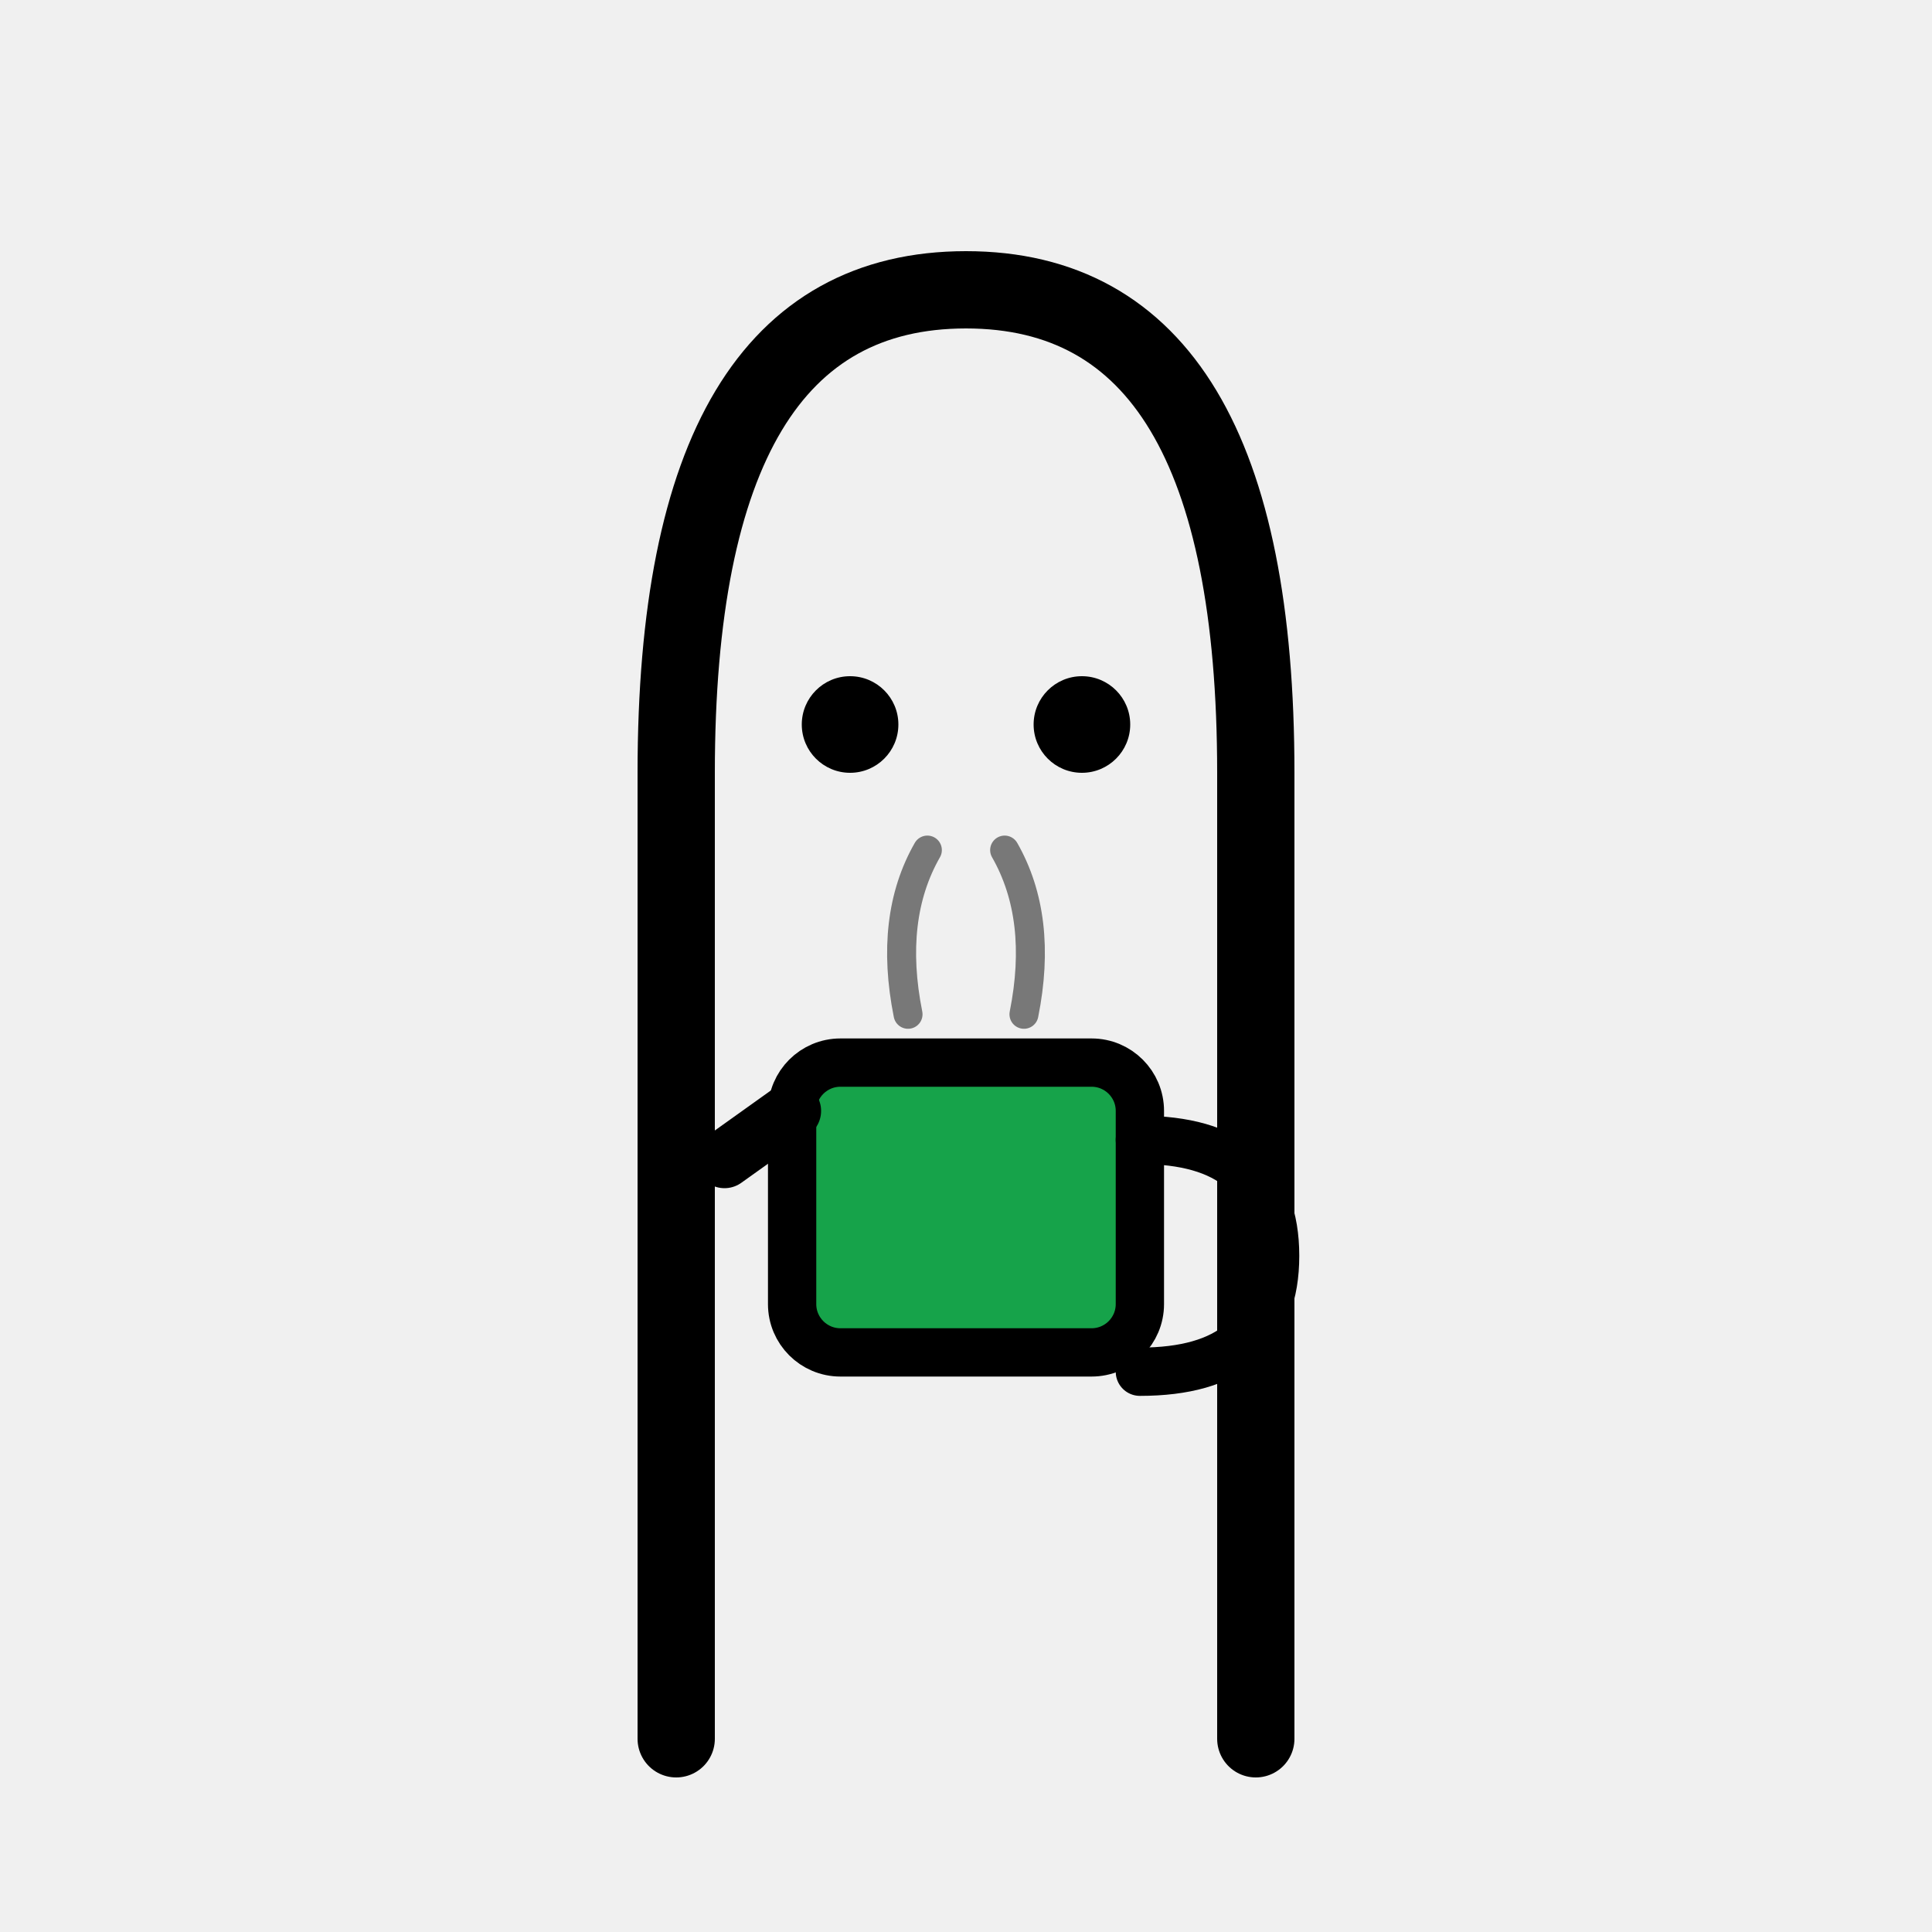
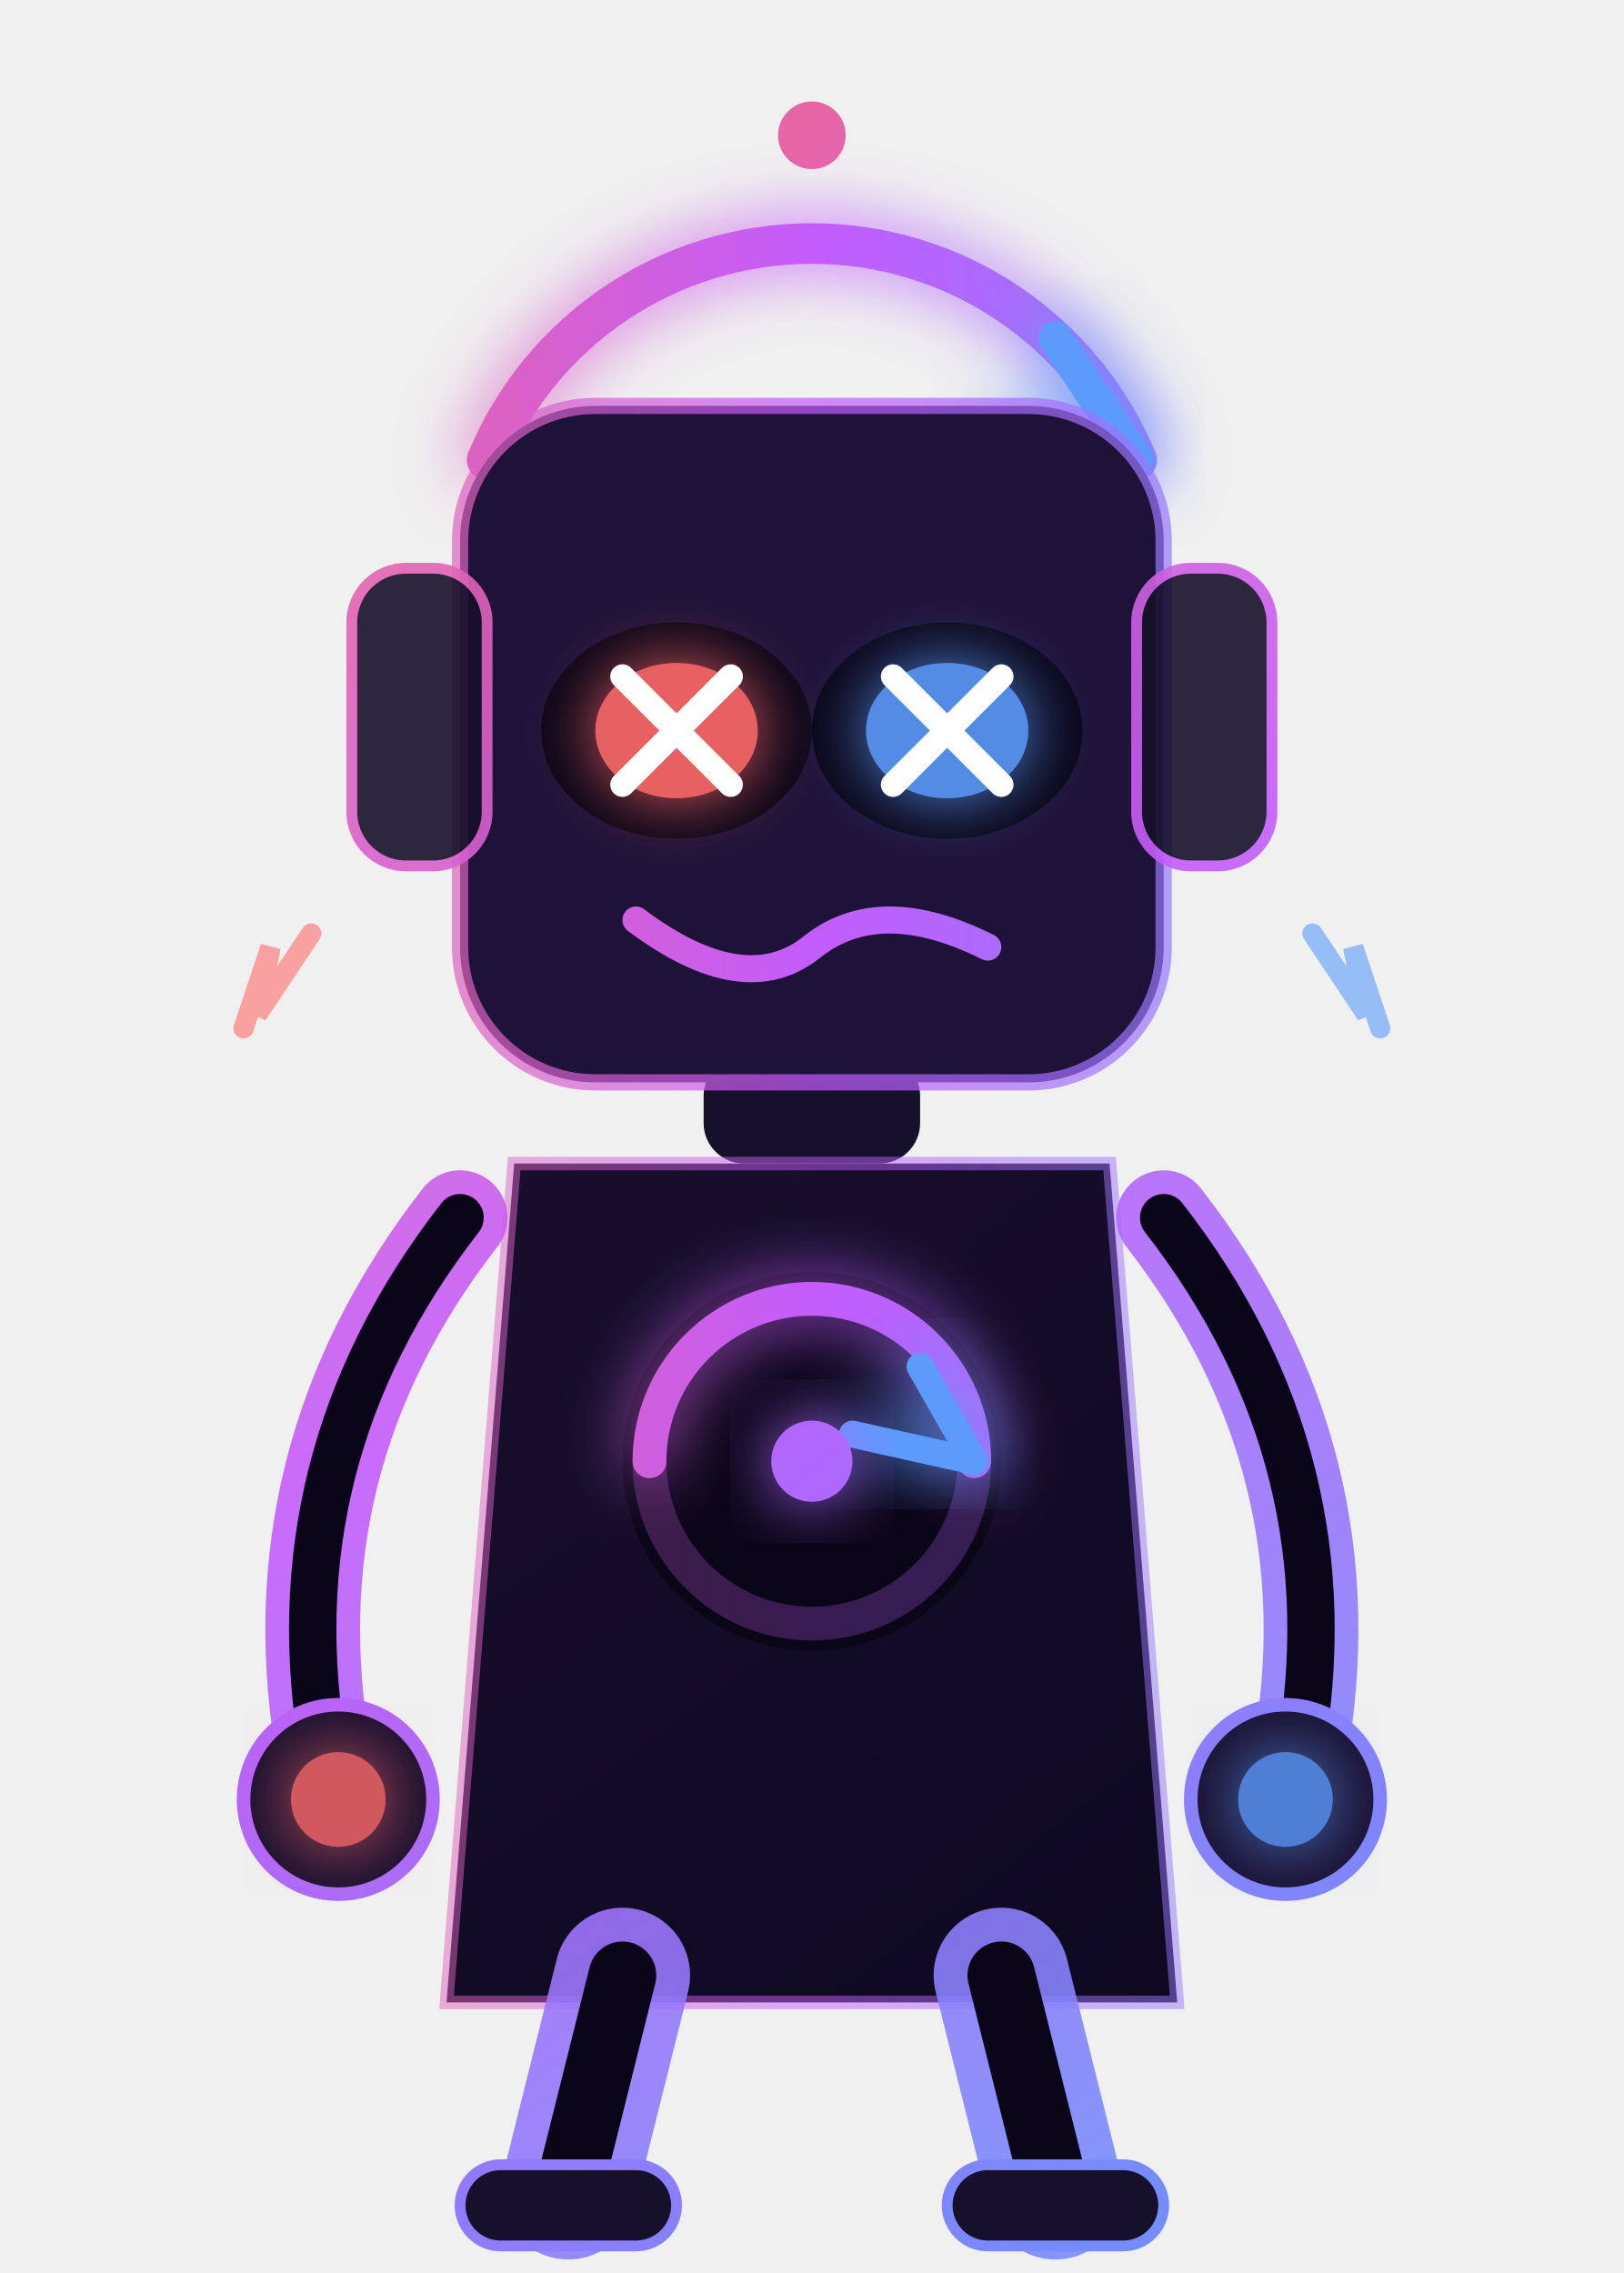
- <svg xmlns="http://www.w3.org/2000/svg" viewBox="0 0 200 200" width="200" height="200">
-   <path d="M70,180 L70,80 Q70,30 100,30 Q130,30 130,80 L130,180" fill="none" stroke="currentColor" stroke-width="8" stroke-linecap="round" stroke-linejoin="round" />
-   <circle cx="88" cy="75" r="5" fill="currentColor" />
-   <circle cx="112" cy="75" r="5" fill="currentColor" />
-   <rect x="82" y="110" width="36" height="30" rx="5" fill="#16a34a" stroke="currentColor" stroke-width="5" />
-   <path d="M118,118 Q132,118 132,130 Q132,142 118,142" fill="none" stroke="currentColor" stroke-width="5" stroke-linecap="round" />
-   <path d="M75,120 Q82,115 82,115" fill="none" stroke="currentColor" stroke-width="6" stroke-linecap="round" />
-   <path d="M94,105 Q92,95 96,88" fill="none" stroke="currentColor" stroke-width="3" stroke-linecap="round" opacity="0.5" />
-   <path d="M106,105 Q108,95 104,88" fill="none" stroke="currentColor" stroke-width="3" stroke-linecap="round" opacity="0.5" />
+ <svg xmlns="http://www.w3.org/2000/svg" width="120" height="168" viewBox="0 0 120 168" fill="none">
+   <defs>
+     <linearGradient id="mg" x1="0" y1="0" x2="120" y2="168" gradientUnits="userSpaceOnUse">
+       <stop stop-color="#ff6b6b" />
+       <stop offset=".5" stop-color="#c45cfc" />
+       <stop offset="1" stop-color="#5c9bfc" />
+     </linearGradient>
+     <linearGradient id="mgh" x1="0" y1="0" x2="120" y2="0" gradientUnits="userSpaceOnUse">
+       <stop stop-color="#ff6b6b" />
+       <stop offset=".5" stop-color="#c45cfc" />
+       <stop offset="1" stop-color="#5c9bfc" />
+     </linearGradient>
+     <linearGradient id="mbody" x1="30" y1="70" x2="90" y2="150" gradientUnits="userSpaceOnUse">
+       <stop stop-color="#1a1030" />
+       <stop offset="1" stop-color="#0d0820" />
+     </linearGradient>
+     <filter id="mglow" x="-50%" y="-50%" width="200%" height="200%">
+       <feGaussianBlur stdDeviation="2.5" result="b" />
+       <feMerge>
+         <feMergeNode in="b" />
+         <feMergeNode in="SourceGraphic" />
+       </feMerge>
+     </filter>
+   </defs>
+   <path d="M36 34 A26 26 0 0 1 84 34" stroke="url(#mgh)" stroke-width="3" stroke-linecap="round" filter="url(#mglow)" />
+   <path d="M78 25 L84 34 L74 32" stroke="#5c9bfc" stroke-width="2.5" stroke-linecap="round" stroke-linejoin="round" filter="url(#mglow)" />
+   <circle cx="60" cy="10" r="2.5" fill="url(#mg)" />
+   <rect x="52" y="78" width="16" height="8" rx="3" fill="#16102a" />
+   <rect x="34" y="30" width="52" height="50" rx="10" fill="#1e1238" />
+   <rect x="34" y="30" width="52" height="50" rx="10" stroke="url(#mgh)" stroke-width="1.2" fill="none" opacity="0.7" />
+   <rect x="26" y="42" width="10" height="22" rx="4" fill="#16102a" stroke="url(#mg)" stroke-width="0.8" opacity="0.9" />
+   <rect x="84" y="42" width="10" height="22" rx="4" fill="#16102a" stroke="url(#mg)" stroke-width="0.8" opacity="0.9" />
+   <ellipse cx="50" cy="54" rx="10" ry="8" fill="#0a0518" />
+   <ellipse cx="50" cy="54" rx="6" ry="5" fill="#ff6b6b" opacity="0.9" filter="url(#mglow)" />
+   <line x1="46" y1="50" x2="54" y2="58" stroke="#fff" stroke-width="1.8" stroke-linecap="round" />
+   <line x1="54" y1="50" x2="46" y2="58" stroke="#fff" stroke-width="1.8" stroke-linecap="round" />
+   <ellipse cx="70" cy="54" rx="10" ry="8" fill="#0a0518" />
+   <ellipse cx="70" cy="54" rx="6" ry="5" fill="#5c9bfc" opacity="0.9" filter="url(#mglow)" />
+   <line x1="66" y1="50" x2="74" y2="58" stroke="#fff" stroke-width="1.8" stroke-linecap="round" />
+   <line x1="74" y1="50" x2="66" y2="58" stroke="#fff" stroke-width="1.8" stroke-linecap="round" />
+   <path d="M47 68 Q55 74 60 70 Q65 66 73 70" stroke="url(#mgh)" stroke-width="2" stroke-linecap="round" fill="none" />
+   <path d="M38 86 L82 86 L87 148 L33 148Z" fill="url(#mbody)" />
+   <path d="M38 86 L82 86 L87 148 L33 148Z" stroke="url(#mgh)" stroke-width="1" fill="none" opacity="0.5" />
+   <circle cx="60" cy="108" r="14" fill="#0a0518" />
+   <path d="M48 108 A12 12 0 0 1 72 108" stroke="url(#mgh)" stroke-width="2.5" stroke-linecap="round" filter="url(#mglow)" />
+   <path d="M72 108 A12 12 0 0 1 48 108" stroke="url(#mgh)" stroke-width="2.5" stroke-linecap="round" opacity="0.25" />
+   <path d="M68 101 L72 108 L63 106" stroke="#5c9bfc" stroke-width="2" stroke-linecap="round" stroke-linejoin="round" filter="url(#mglow)" />
+   <circle cx="60" cy="108" r="3" fill="url(#mg)" filter="url(#mglow)" />
+   <path d="M34 90 Q20 108 24 130" stroke="url(#mg)" stroke-width="7" stroke-linecap="round" opacity="0.9" />
+   <path d="M34 90 Q20 108 24 130" stroke="#0a0518" stroke-width="3.5" stroke-linecap="round" />
+   <circle cx="25" cy="133" r="7" fill="#1a1030" stroke="url(#mg)" stroke-width="1" />
+   <circle cx="25" cy="133" r="3.5" fill="#ff6b6b" opacity="0.8" filter="url(#mglow)" />
+   <path d="M86 90 Q100 108 96 130" stroke="url(#mg)" stroke-width="7" stroke-linecap="round" opacity="0.9" />
+   <path d="M86 90 Q100 108 96 130" stroke="#0a0518" stroke-width="3.5" stroke-linecap="round" />
+   <circle cx="95" cy="133" r="7" fill="#1a1030" stroke="url(#mg)" stroke-width="1" />
+   <circle cx="95" cy="133" r="3.5" fill="#5c9bfc" opacity="0.8" filter="url(#mglow)" />
+   <path d="M46 146 L42 162" stroke="url(#mg)" stroke-width="10" stroke-linecap="round" opacity="0.9" />
+   <path d="M46 146 L42 162" stroke="#0a0518" stroke-width="5" stroke-linecap="round" />
+   <rect x="34" y="160" width="16" height="6" rx="3" fill="#16102a" stroke="url(#mg)" stroke-width="0.8" />
+   <path d="M74 146 L78 162" stroke="url(#mg)" stroke-width="10" stroke-linecap="round" opacity="0.9" />
+   <path d="M74 146 L78 162" stroke="#0a0518" stroke-width="5" stroke-linecap="round" />
+   <rect x="70" y="160" width="16" height="6" rx="3" fill="#16102a" stroke="url(#mg)" stroke-width="0.8" />
+   <path d="M18 76 L20 70 L19 75 L23 69" stroke="#ff6b6b" stroke-width="1.5" stroke-linecap="round" opacity="0.6" />
+   <path d="M102 76 L100 70 L101 75 L97 69" stroke="#5c9bfc" stroke-width="1.5" stroke-linecap="round" opacity="0.6" />
</svg>
